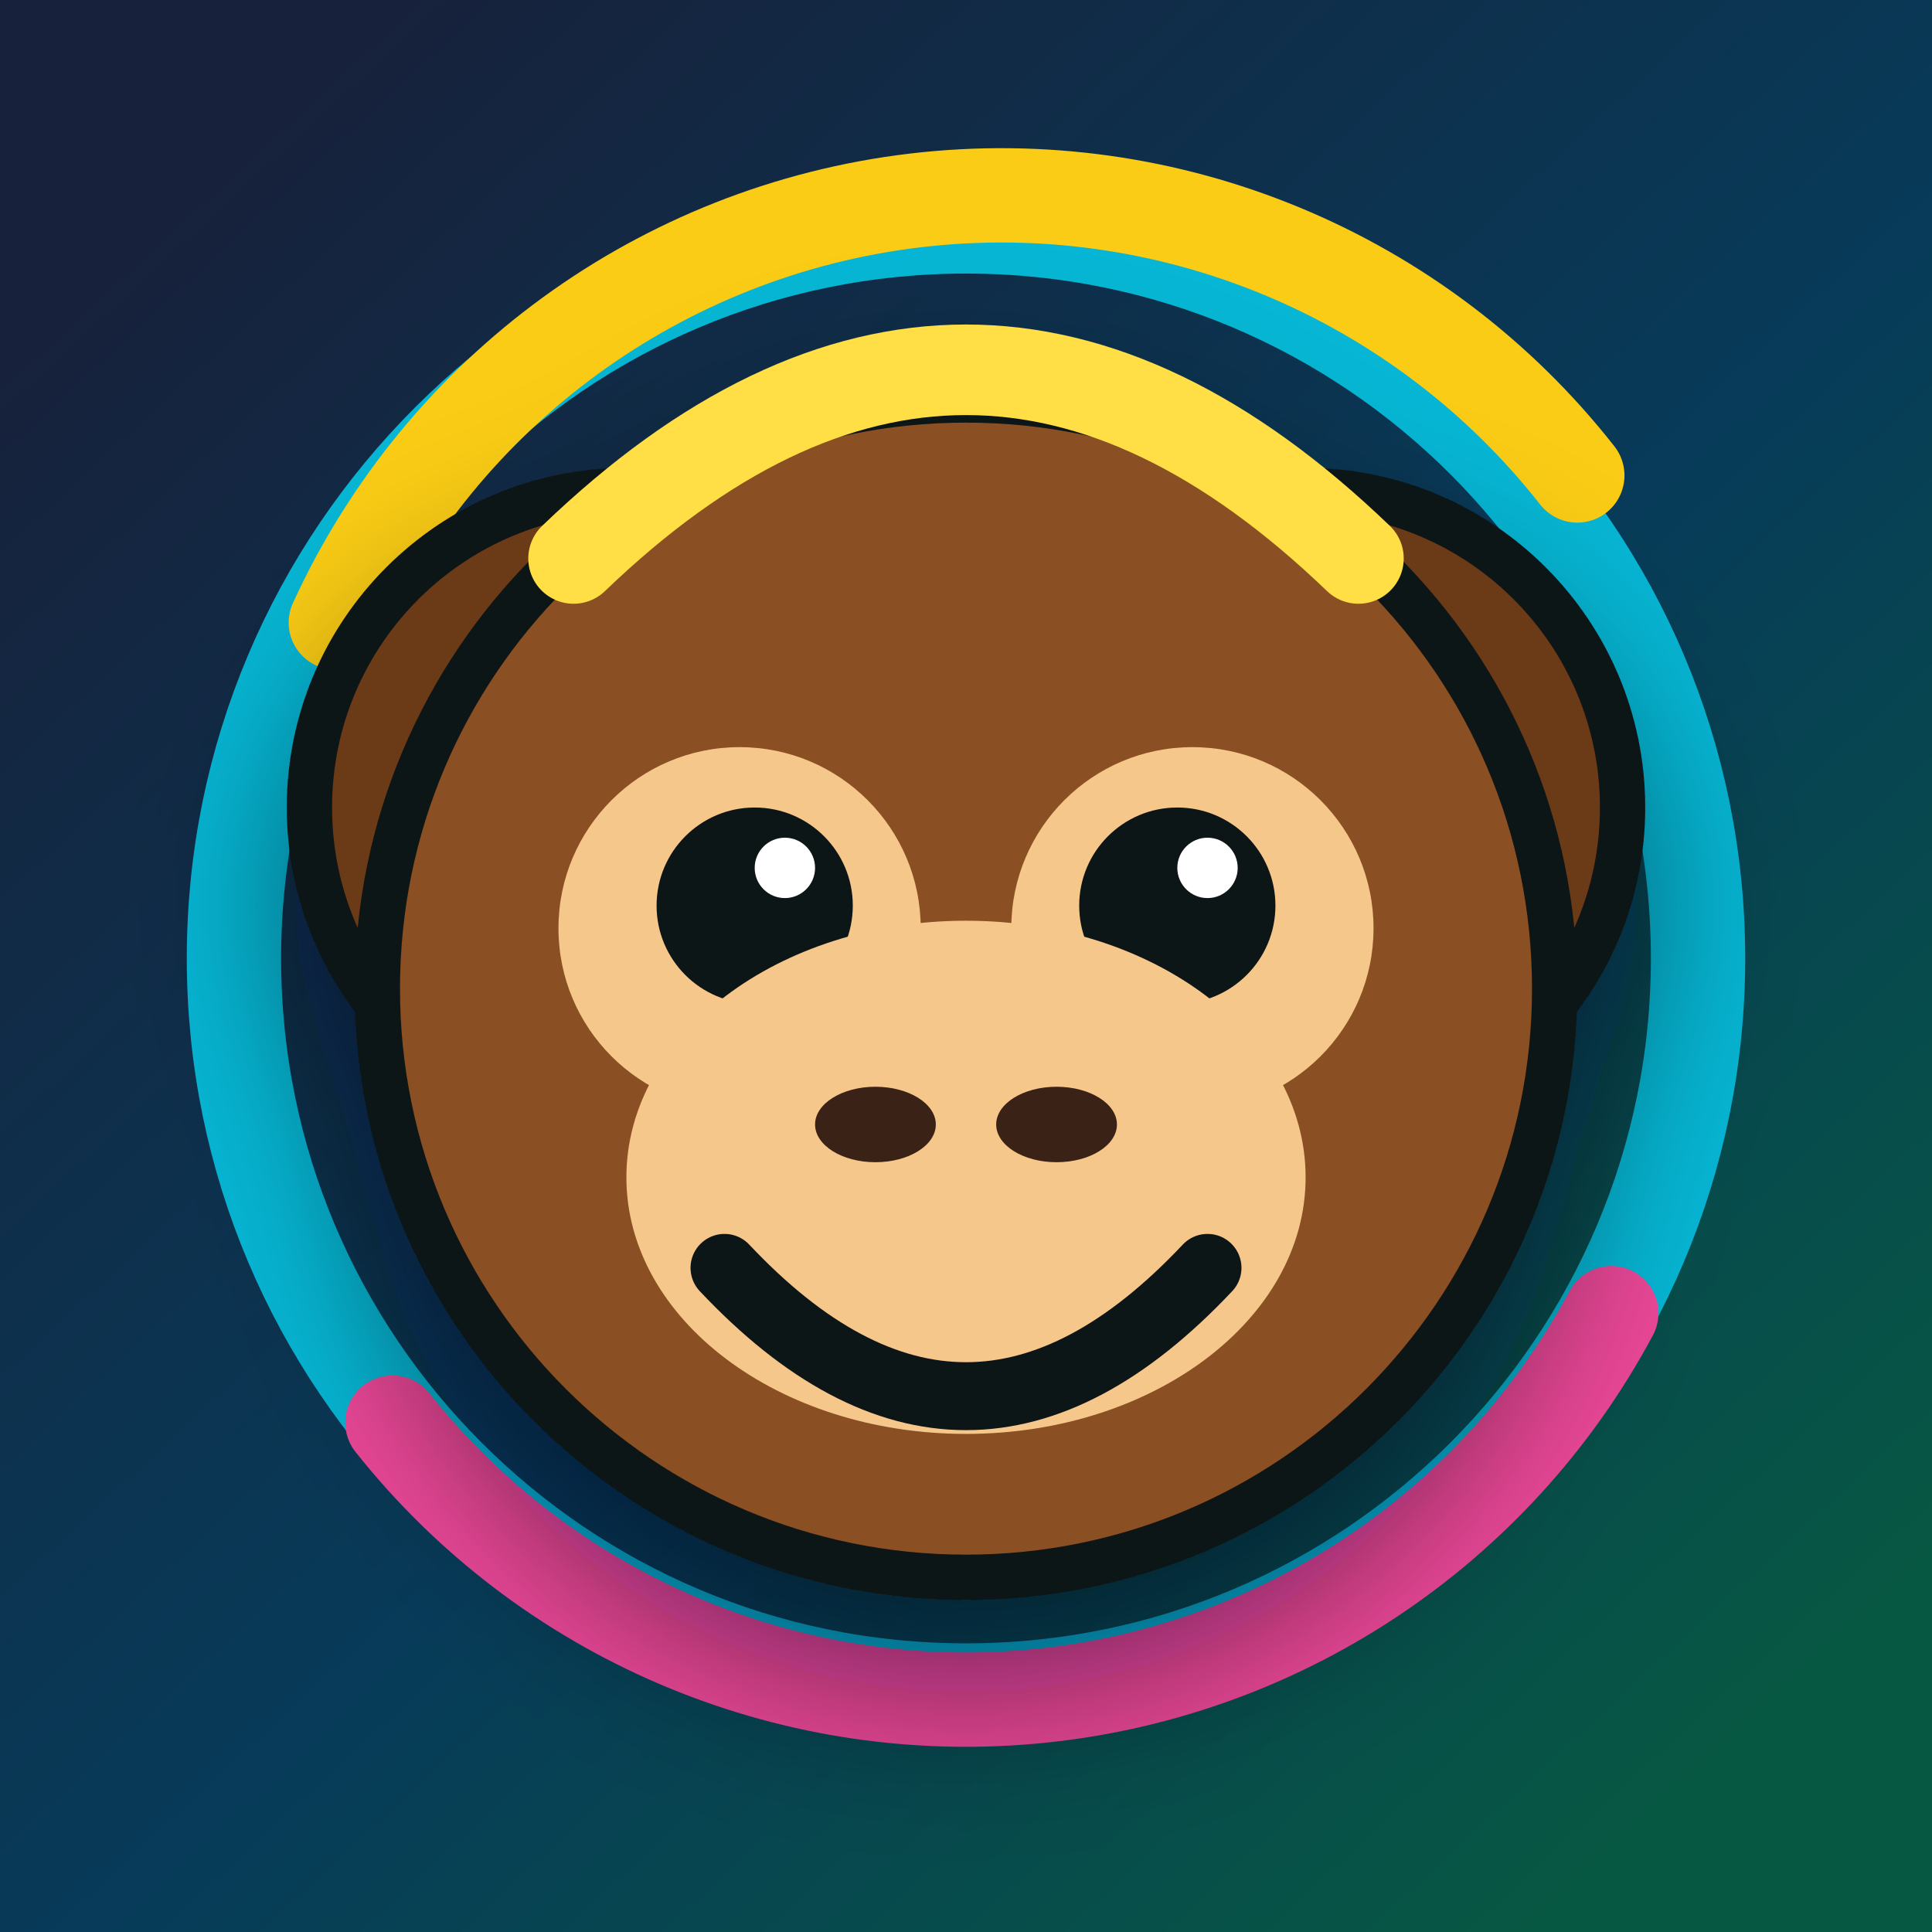
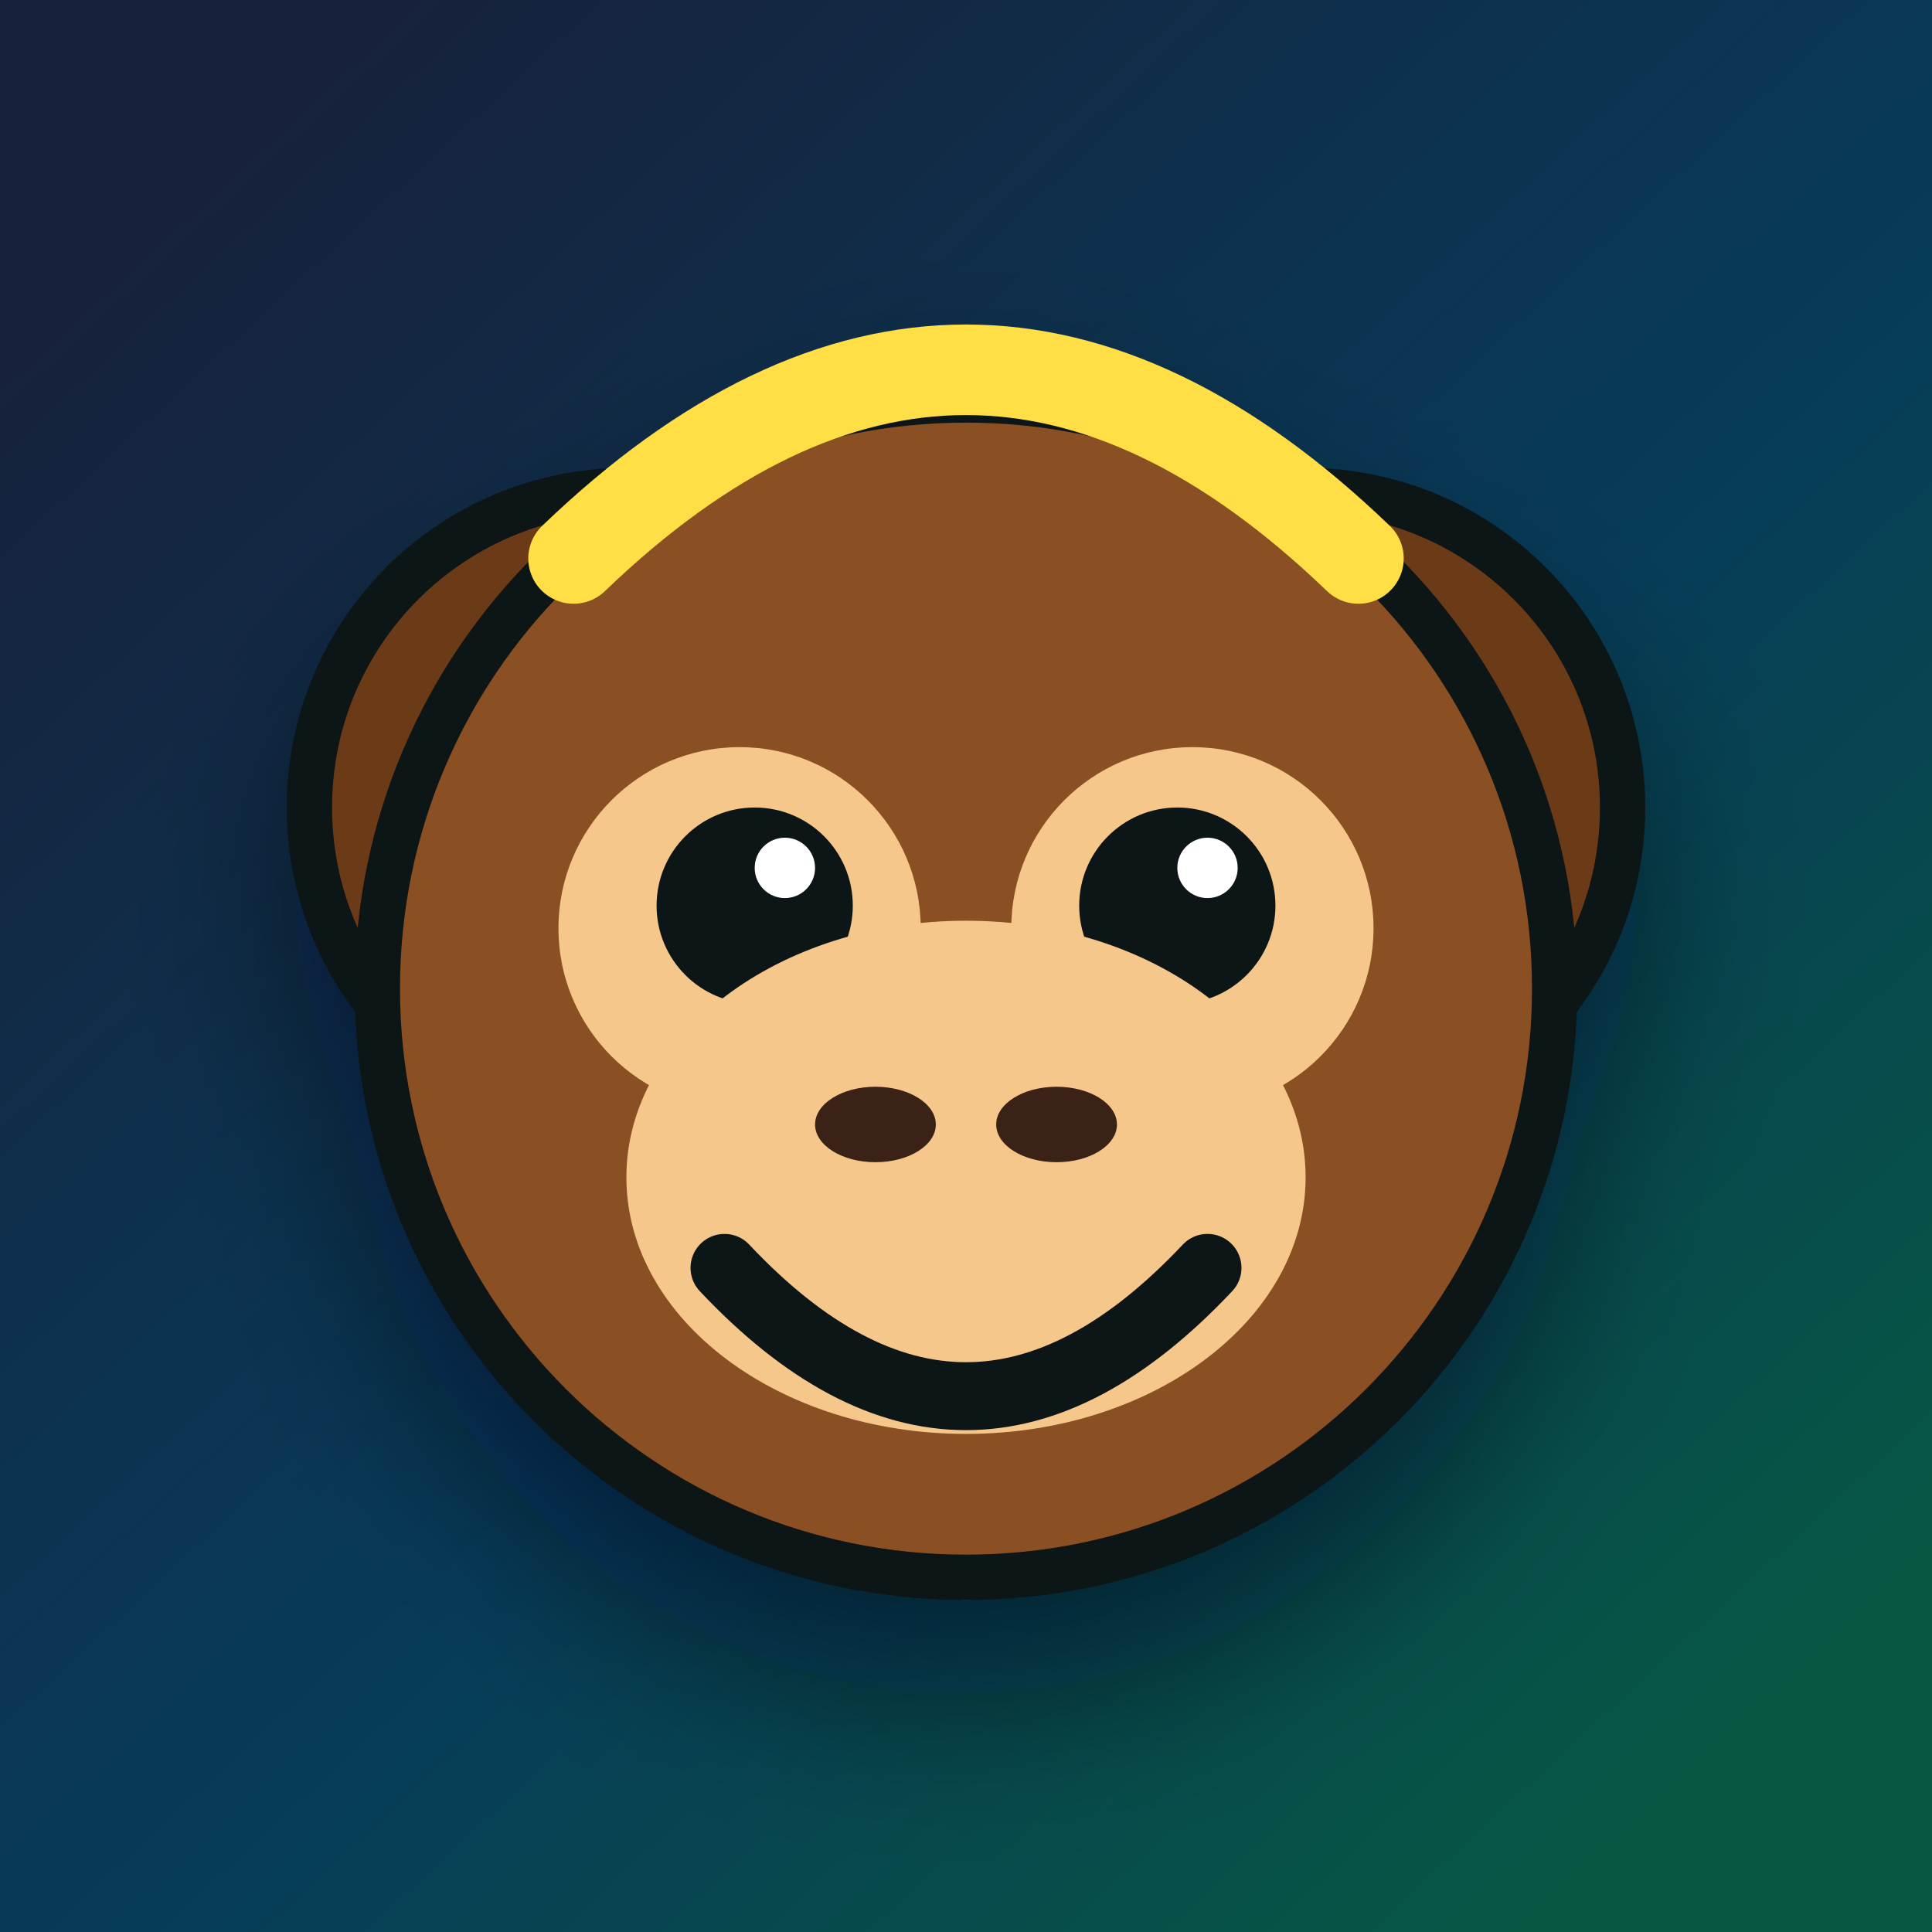
<svg xmlns="http://www.w3.org/2000/svg" width="100%" height="100%" viewBox="0 0 512 512" role="img" aria-label="Gahookz monkey">
  <defs>
    <linearGradient id="icon-background" x1="58" y1="42" x2="454" y2="470" gradientUnits="userSpaceOnUse">
      <stop stop-color="#17213b" />
      <stop offset=".55" stop-color="#073b59" />
      <stop offset="1" stop-color="#075843" />
    </linearGradient>
    <filter id="monkey-shadow" x="-25%" y="-25%" width="150%" height="160%">
      <feDropShadow dx="0" dy="13" stdDeviation="11" flood-color="#071017" flood-opacity=".48" />
    </filter>
  </defs>
  <rect width="512" height="512" fill="url(#icon-background)" />
-   <circle cx="256" cy="254" r="194" fill="none" stroke="#06b6d4" stroke-width="25" />
-   <path d="M89 165A194 194 0 0 1 418 126" fill="none" stroke="#facc15" stroke-width="25" stroke-linecap="round" />
-   <path d="M104 377A194 194 0 0 0 427 348" fill="none" stroke="#ec4899" stroke-width="25" stroke-linecap="round" />
  <g transform="translate(36 38) scale(2)" filter="url(#monkey-shadow)">
    <circle cx="65" cy="88" r="42" fill="#6b3b16" stroke="#111214" stroke-width="6" />
    <circle cx="155" cy="88" r="42" fill="#6b3b16" stroke="#111214" stroke-width="6" />
    <circle cx="110" cy="112" r="78" fill="#8a4f21" stroke="#111214" stroke-width="6" />
    <circle cx="80" cy="104" r="24" fill="#f6c78b" />
    <circle cx="140" cy="104" r="24" fill="#f6c78b" />
    <circle cx="82" cy="101" r="13" fill="#111214" />
    <circle cx="138" cy="101" r="13" fill="#111214" />
    <circle cx="86" cy="96" r="4" fill="#ffffff" />
    <circle cx="142" cy="96" r="4" fill="#ffffff" />
    <ellipse cx="110" cy="137" rx="45" ry="34" fill="#f6c78b" />
    <ellipse cx="98" cy="130" rx="8" ry="5" fill="#3a2114" />
    <ellipse cx="122" cy="130" rx="8" ry="5" fill="#3a2114" />
    <path d="M78 149Q110 183 142 149" fill="none" stroke="#111214" stroke-width="9" stroke-linecap="round" />
    <path d="M58 55Q110 5 162 55" fill="none" stroke="#ffdf45" stroke-width="12" stroke-linecap="round" />
  </g>
</svg>
